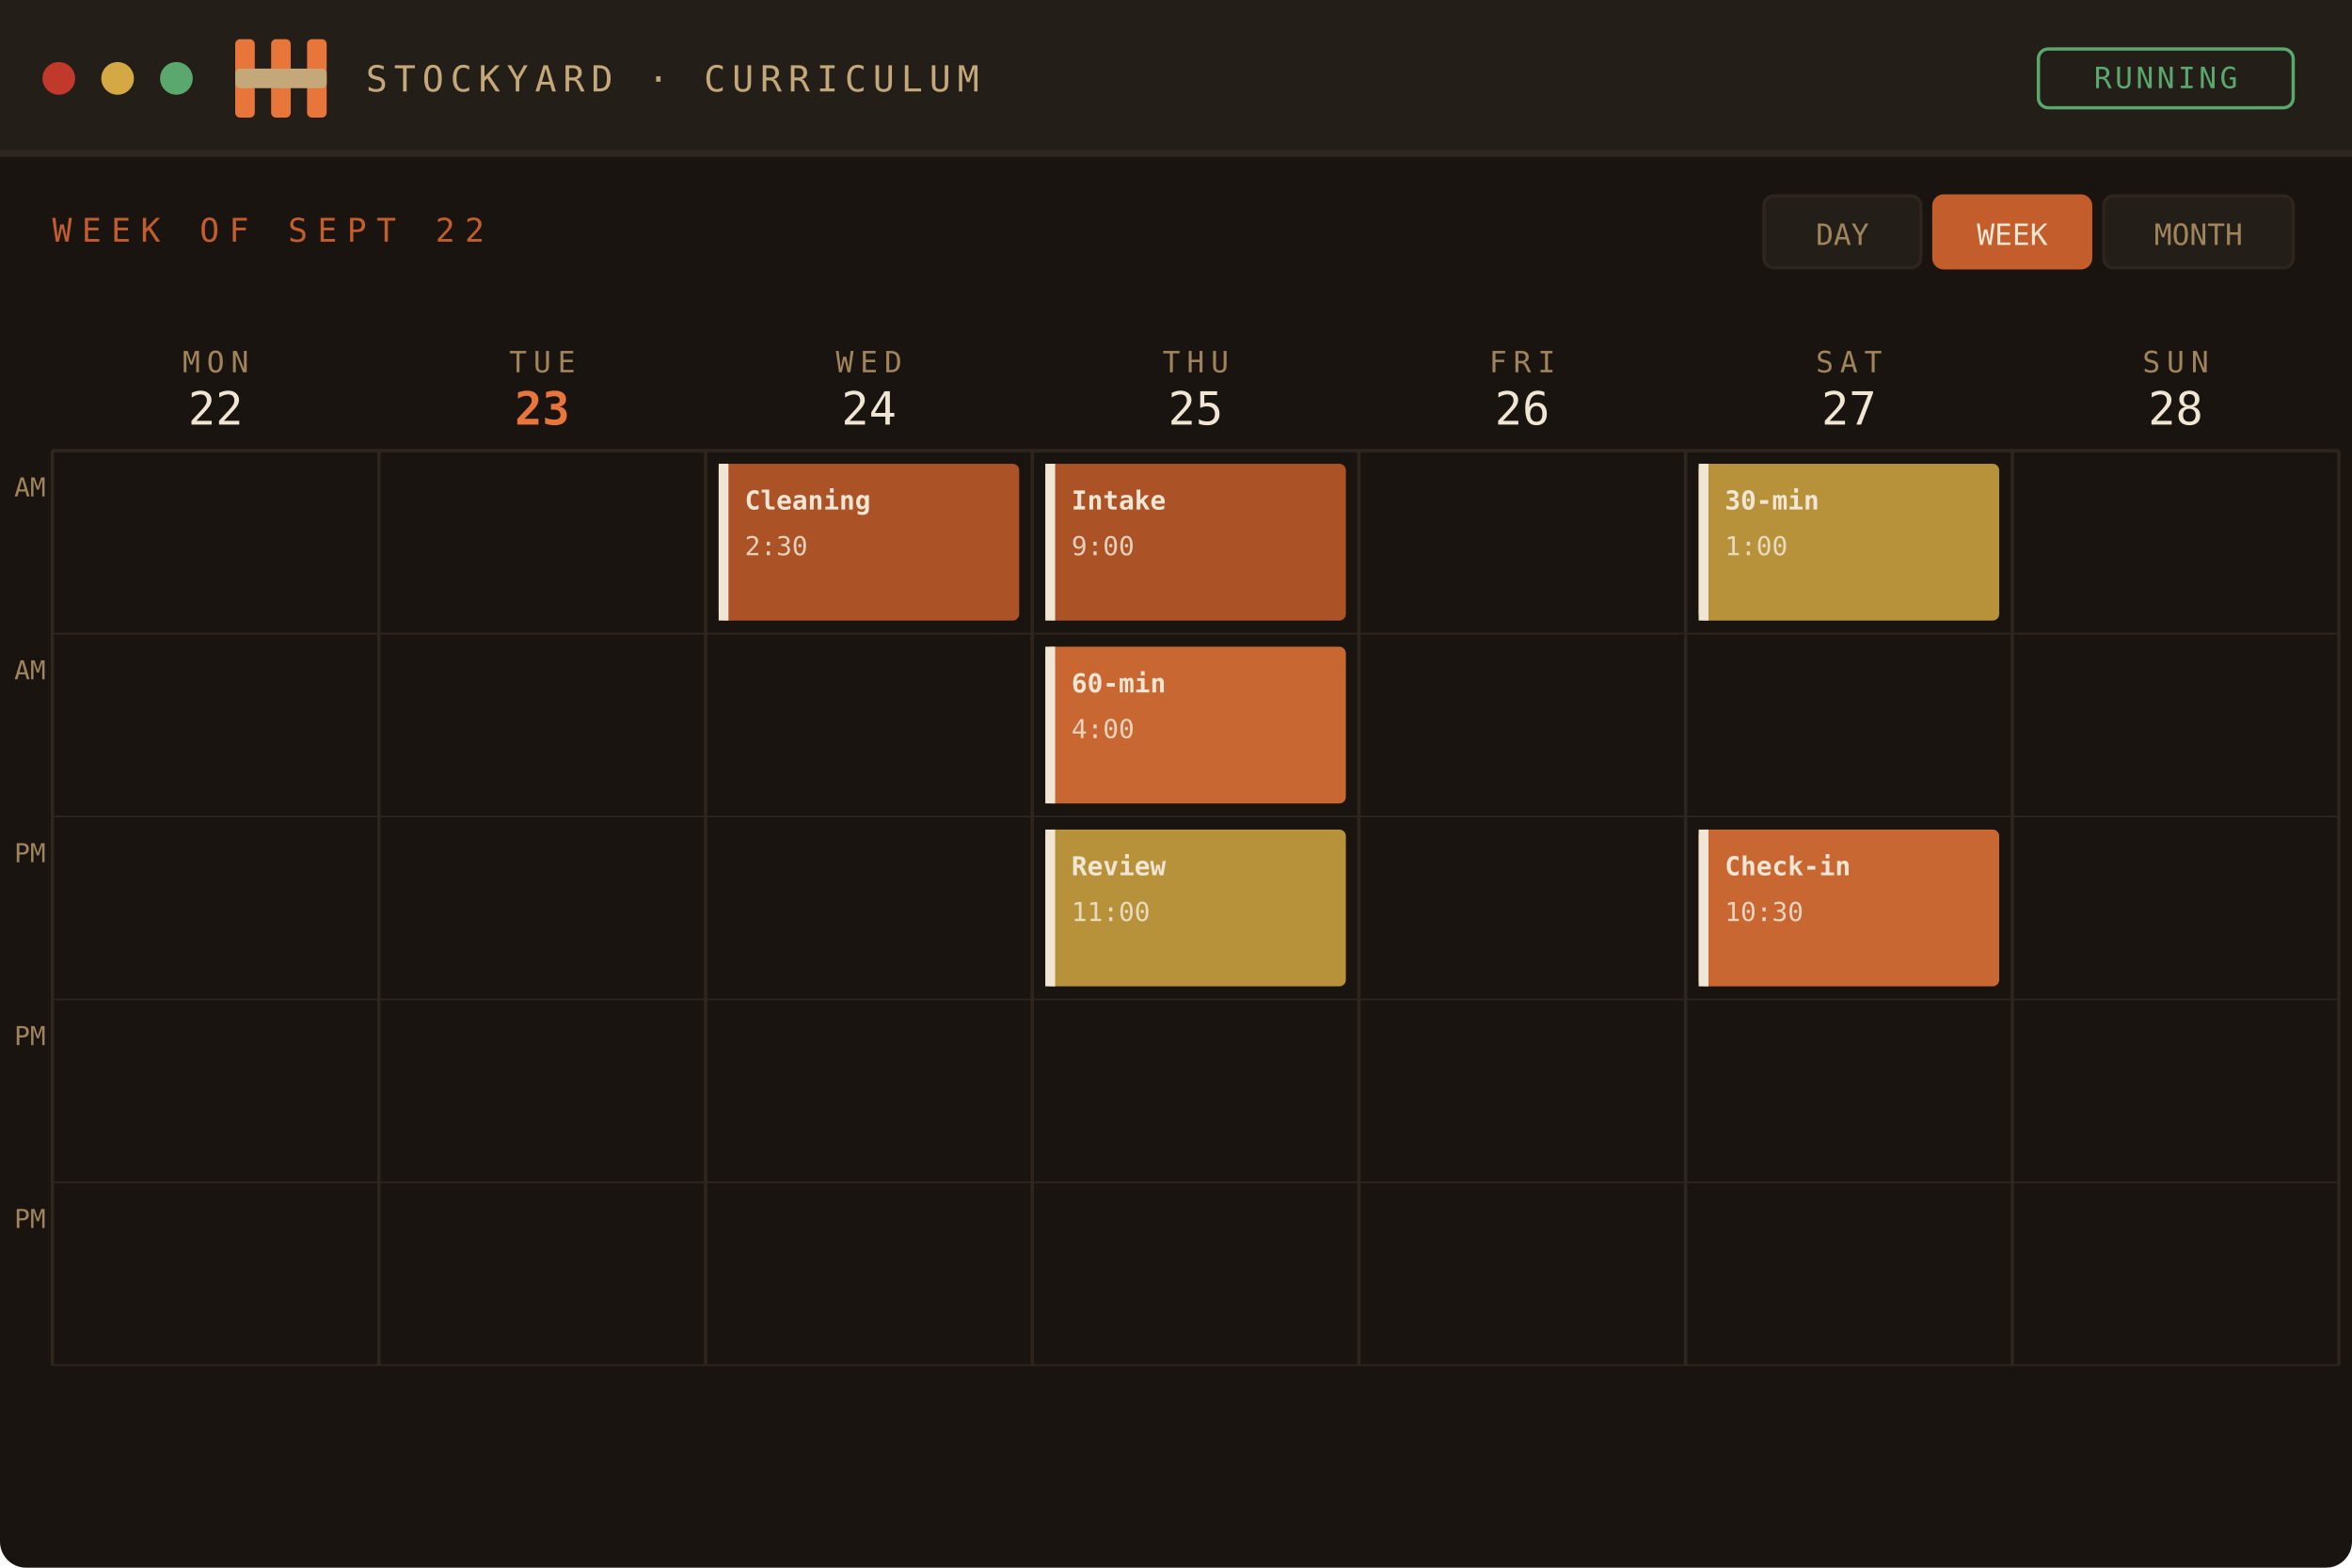
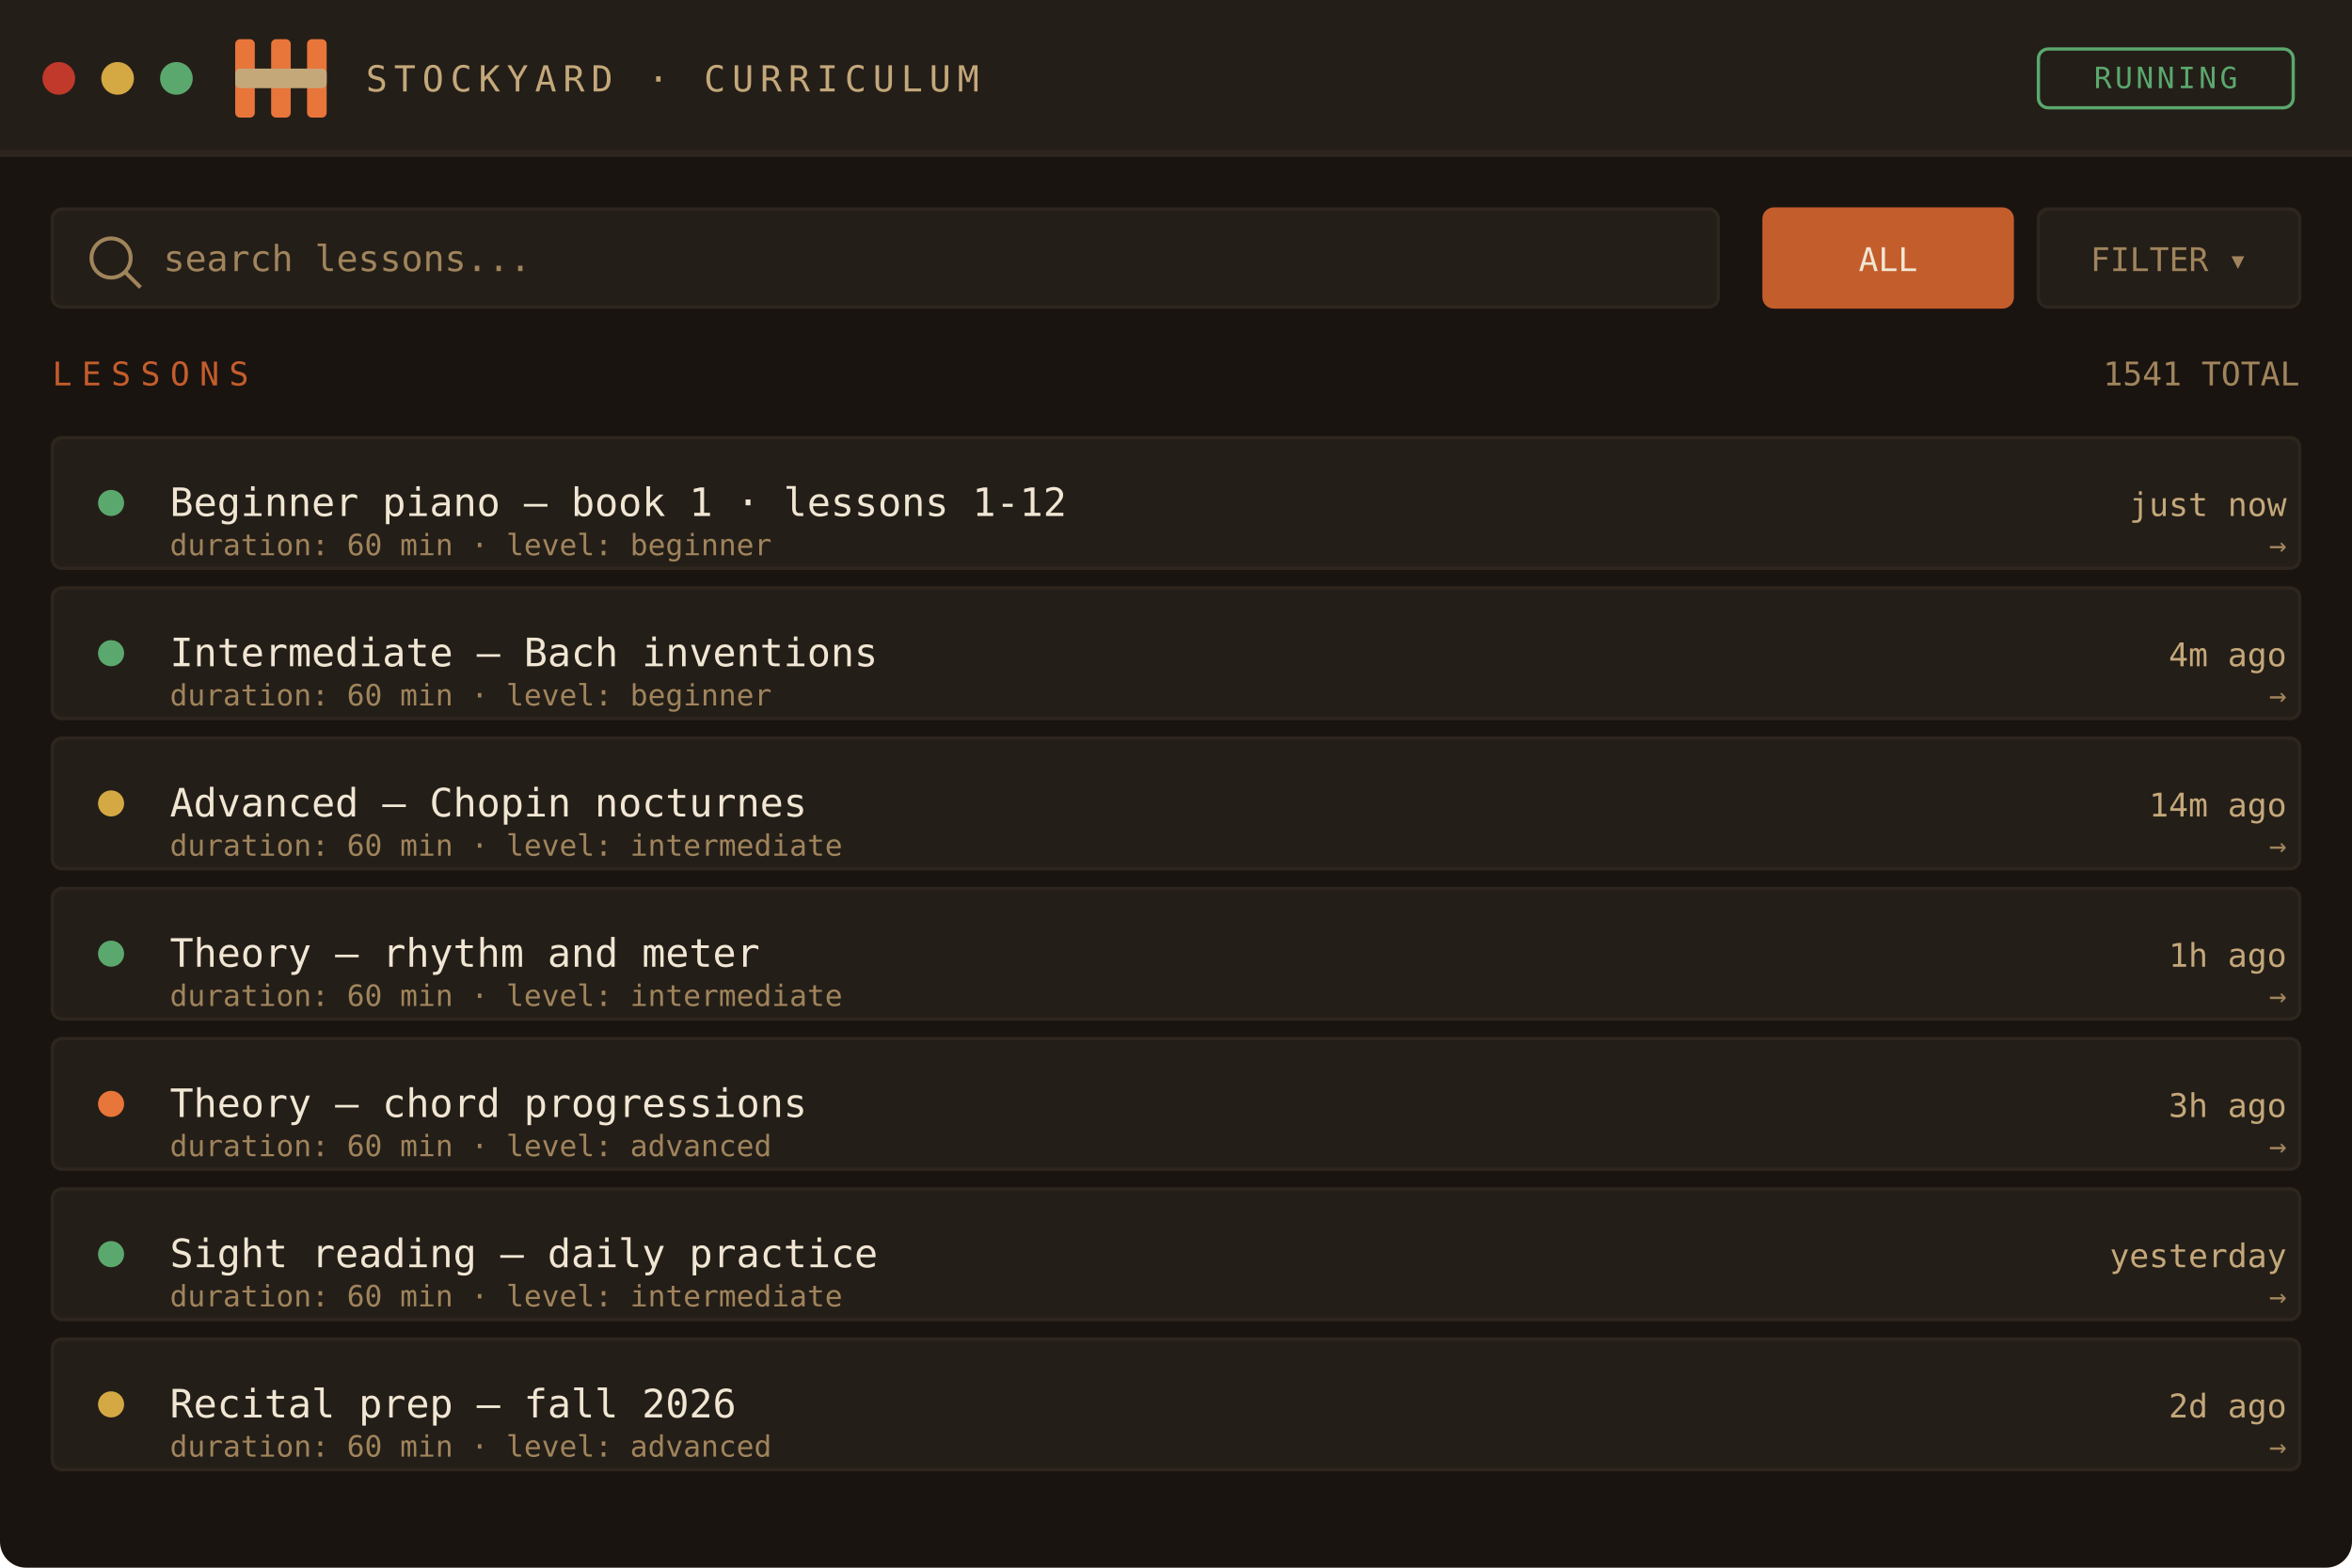
<svg xmlns="http://www.w3.org/2000/svg" width="720" height="480" viewBox="0 0 720 480" role="img" aria-label="Curriculum dashboard mockup">
  <rect width="720" height="480" rx="8" fill="#1a1410" />
  <rect width="720" height="48" fill="#241e18" />
  <rect y="46" width="720" height="2" fill="#2e261e" />
  <circle cx="18" cy="24" r="5" fill="#c0392b" />
  <circle cx="36" cy="24" r="5" fill="#d4a843" />
  <circle cx="54" cy="24" r="5" fill="#5ba86e" />
  <rect x="72" y="12" width="6" height="24" rx="1.5" fill="#e8753a" />
  <rect x="83" y="12" width="6" height="24" rx="1.5" fill="#e8753a" />
  <rect x="94" y="12" width="6" height="24" rx="1.5" fill="#e8753a" />
  <rect x="72" y="21" width="28" height="6" rx="1.5" fill="#c4a87a" />
  <text x="112" y="28" fill="#c4a87a" font-size="11" font-family="JetBrains Mono,monospace" letter-spacing="2">STOCKYARD · CURRICULUM</text>
  <rect x="624" y="15" width="78" height="18" rx="3" fill="none" stroke="#5ba86e" stroke-width="1" />
  <text x="663" y="27" text-anchor="middle" fill="#5ba86e" font-size="9" font-family="JetBrains Mono,monospace" letter-spacing="1">RUNNING</text>
-   <text x="16" y="74" fill="#c45d2c" font-size="10" font-family="JetBrains Mono,monospace" letter-spacing="3">WEEK OF SEPT 22</text>
-   <rect x="540" y="60" width="48" height="22" rx="3" fill="#241e18" stroke="#2e261e" />
-   <text x="564" y="75" text-anchor="middle" fill="#a0845c" font-size="9" font-family="JetBrains Mono,monospace">DAY</text>
-   <rect x="592" y="60" width="48" height="22" rx="3" fill="#c45d2c" stroke="#c45d2c" />
-   <text x="616" y="75" text-anchor="middle" fill="#f0e6d3" font-size="9" font-family="JetBrains Mono,monospace">WEEK</text>
-   <rect x="644" y="60" width="58" height="22" rx="3" fill="#241e18" stroke="#2e261e" />
-   <text x="673" y="75" text-anchor="middle" fill="#a0845c" font-size="9" font-family="JetBrains Mono,monospace">MONTH</text>
-   <text x="66.0" y="114" text-anchor="middle" fill="#a0845c" font-size="9" font-family="JetBrains Mono,monospace" letter-spacing="2">MON</text>
-   <text x="66.0" y="130" text-anchor="middle" fill="#f0e6d3" font-size="14" font-family="JetBrains Mono,monospace" font-weight="normal">22</text>
-   <text x="166.0" y="114" text-anchor="middle" fill="#a0845c" font-size="9" font-family="JetBrains Mono,monospace" letter-spacing="2">TUE</text>
-   <text x="166.0" y="130" text-anchor="middle" fill="#e8753a" font-size="14" font-family="JetBrains Mono,monospace" font-weight="bold">23</text>
-   <text x="266.0" y="114" text-anchor="middle" fill="#a0845c" font-size="9" font-family="JetBrains Mono,monospace" letter-spacing="2">WED</text>
-   <text x="266.0" y="130" text-anchor="middle" fill="#f0e6d3" font-size="14" font-family="JetBrains Mono,monospace" font-weight="normal">24</text>
-   <text x="366.0" y="114" text-anchor="middle" fill="#a0845c" font-size="9" font-family="JetBrains Mono,monospace" letter-spacing="2">THU</text>
-   <text x="366.0" y="130" text-anchor="middle" fill="#f0e6d3" font-size="14" font-family="JetBrains Mono,monospace" font-weight="normal">25</text>
-   <text x="466.0" y="114" text-anchor="middle" fill="#a0845c" font-size="9" font-family="JetBrains Mono,monospace" letter-spacing="2">FRI</text>
-   <text x="466.0" y="130" text-anchor="middle" fill="#f0e6d3" font-size="14" font-family="JetBrains Mono,monospace" font-weight="normal">26</text>
-   <text x="566.0" y="114" text-anchor="middle" fill="#a0845c" font-size="9" font-family="JetBrains Mono,monospace" letter-spacing="2">SAT</text>
-   <text x="566.0" y="130" text-anchor="middle" fill="#f0e6d3" font-size="14" font-family="JetBrains Mono,monospace" font-weight="normal">27</text>
-   <text x="666.0" y="114" text-anchor="middle" fill="#a0845c" font-size="9" font-family="JetBrains Mono,monospace" letter-spacing="2">SUN</text>
-   <text x="666.0" y="130" text-anchor="middle" fill="#f0e6d3" font-size="14" font-family="JetBrains Mono,monospace" font-weight="normal">28</text>
-   <line x1="16" y1="138" x2="716" y2="138" stroke="#2e261e" stroke-width="1" />
-   <line x1="16" y1="138" x2="16" y2="418" stroke="#2e261e" stroke-width="1" />
-   <line x1="116" y1="138" x2="116" y2="418" stroke="#2e261e" stroke-width="1" />
-   <line x1="216" y1="138" x2="216" y2="418" stroke="#2e261e" stroke-width="1" />
-   <line x1="316" y1="138" x2="316" y2="418" stroke="#2e261e" stroke-width="1" />
-   <line x1="416" y1="138" x2="416" y2="418" stroke="#2e261e" stroke-width="1" />
-   <line x1="516" y1="138" x2="516" y2="418" stroke="#2e261e" stroke-width="1" />
-   <line x1="616" y1="138" x2="616" y2="418" stroke="#2e261e" stroke-width="1" />
-   <line x1="716" y1="138" x2="716" y2="418" stroke="#2e261e" stroke-width="1" />
-   <line x1="16" y1="138" x2="716" y2="138" stroke="#2e261e" stroke-width="0.5" />
-   <line x1="16" y1="194" x2="716" y2="194" stroke="#2e261e" stroke-width="0.5" />
-   <line x1="16" y1="250" x2="716" y2="250" stroke="#2e261e" stroke-width="0.5" />
-   <line x1="16" y1="306" x2="716" y2="306" stroke="#2e261e" stroke-width="0.5" />
-   <line x1="16" y1="362" x2="716" y2="362" stroke="#2e261e" stroke-width="0.5" />
-   <line x1="16" y1="418" x2="716" y2="418" stroke="#2e261e" stroke-width="0.5" />
-   <text x="14" y="152" text-anchor="end" fill="#a0845c" font-size="8" font-family="JetBrains Mono,monospace">9 AM</text>
-   <text x="14" y="208" text-anchor="end" fill="#a0845c" font-size="8" font-family="JetBrains Mono,monospace">11 AM</text>
-   <text x="14" y="264" text-anchor="end" fill="#a0845c" font-size="8" font-family="JetBrains Mono,monospace">1 PM</text>
-   <text x="14" y="320" text-anchor="end" fill="#a0845c" font-size="8" font-family="JetBrains Mono,monospace">3 PM</text>
-   <text x="14" y="376" text-anchor="end" fill="#a0845c" font-size="8" font-family="JetBrains Mono,monospace">5 PM</text>
-   <rect x="320" y="142" width="92" height="48" rx="2" fill="#c45d2c" opacity="0.85" />
-   <rect x="320" y="142" width="3" height="48" fill="#f0e6d3" />
-   <text x="328" y="156" fill="#f0e6d3" font-size="8" font-family="JetBrains Mono,monospace" font-weight="bold">Intake</text>
-   <text x="328" y="170" fill="#f0e6d3" font-size="8" font-family="JetBrains Mono,monospace" opacity="0.85">9:00</text>
-   <rect x="520" y="254" width="92" height="48" rx="2" fill="#e8753a" opacity="0.85" />
-   <rect x="520" y="254" width="3" height="48" fill="#f0e6d3" />
-   <text x="528" y="268" fill="#f0e6d3" font-size="8" font-family="JetBrains Mono,monospace" font-weight="bold">Check-in</text>
-   <text x="528" y="282" fill="#f0e6d3" font-size="8" font-family="JetBrains Mono,monospace" opacity="0.85">10:30</text>
-   <rect x="520" y="142" width="92" height="48" rx="2" fill="#d4a843" opacity="0.85" />
-   <rect x="520" y="142" width="3" height="48" fill="#f0e6d3" />
-   <text x="528" y="156" fill="#f0e6d3" font-size="8" font-family="JetBrains Mono,monospace" font-weight="bold">30-min</text>
-   <text x="528" y="170" fill="#f0e6d3" font-size="8" font-family="JetBrains Mono,monospace" opacity="0.85">1:00</text>
-   <rect x="220" y="142" width="92" height="48" rx="2" fill="#c45d2c" opacity="0.85" />
-   <rect x="220" y="142" width="3" height="48" fill="#f0e6d3" />
-   <text x="228" y="156" fill="#f0e6d3" font-size="8" font-family="JetBrains Mono,monospace" font-weight="bold">Cleaning</text>
-   <text x="228" y="170" fill="#f0e6d3" font-size="8" font-family="JetBrains Mono,monospace" opacity="0.85">2:30</text>
-   <rect x="320" y="198" width="92" height="48" rx="2" fill="#e8753a" opacity="0.85" />
-   <rect x="320" y="198" width="3" height="48" fill="#f0e6d3" />
-   <text x="328" y="212" fill="#f0e6d3" font-size="8" font-family="JetBrains Mono,monospace" font-weight="bold">60-min</text>
-   <text x="328" y="226" fill="#f0e6d3" font-size="8" font-family="JetBrains Mono,monospace" opacity="0.85">4:00</text>
-   <rect x="320" y="254" width="92" height="48" rx="2" fill="#d4a843" opacity="0.85" />
-   <rect x="320" y="254" width="3" height="48" fill="#f0e6d3" />
-   <text x="328" y="268" fill="#f0e6d3" font-size="8" font-family="JetBrains Mono,monospace" font-weight="bold">Review</text>
-   <text x="328" y="282" fill="#f0e6d3" font-size="8" font-family="JetBrains Mono,monospace" opacity="0.85">11:00</text>
+   <rect x="16" y="64" width="510" height="30" rx="3" fill="#241e18" stroke="#2e261e" />
+   <circle cx="34" cy="79" r="6" fill="none" stroke="#a0845c" stroke-width="1.2" />
+   <line x1="38" y1="83" x2="43" y2="88" stroke="#a0845c" stroke-width="1.2" />
+   <text x="50" y="83" fill="#a0845c" font-size="11" font-family="JetBrains Mono,monospace">search lessons...</text>
+   <rect x="540" y="64" width="76" height="30" rx="3" fill="#c45d2c" stroke="#c45d2c" />
+   <text x="578" y="83" text-anchor="middle" fill="#f0e6d3" font-size="10" font-family="JetBrains Mono,monospace">ALL</text>
+   <rect x="624" y="64" width="80" height="30" rx="3" fill="#241e18" stroke="#2e261e" />
+   <text x="664" y="83" text-anchor="middle" fill="#a0845c" font-size="10" font-family="JetBrains Mono,monospace">FILTER ▾</text>
+   <text x="16" y="118" fill="#c45d2c" font-size="10" font-family="JetBrains Mono,monospace" letter-spacing="3">LESSONS</text>
+   <text x="704" y="118" text-anchor="end" fill="#a0845c" font-size="10" font-family="JetBrains Mono,monospace">1541 TOTAL</text>
+   <rect x="16" y="134" width="688" height="40" rx="3" fill="#241e18" stroke="#2e261e" />
+   <circle cx="34" cy="154" r="4" fill="#5ba86e" />
+   <text x="52" y="158" fill="#f0e6d3" font-size="12" font-family="JetBrains Mono,monospace">Beginner piano — book 1 · lessons 1-12</text>
+   <text x="52" y="170" fill="#a0845c" font-size="9" font-family="JetBrains Mono,monospace">duration: 60 min  ·  level: beginner</text>
+   <text x="700" y="158" text-anchor="end" fill="#c4a87a" font-size="10" font-family="JetBrains Mono,monospace">just now</text>
+   <text x="700" y="170" text-anchor="end" fill="#a0845c" font-size="9" font-family="JetBrains Mono,monospace">→</text>
+   <rect x="16" y="180" width="688" height="40" rx="3" fill="#241e18" stroke="#2e261e" />
+   <circle cx="34" cy="200" r="4" fill="#5ba86e" />
+   <text x="52" y="204" fill="#f0e6d3" font-size="12" font-family="JetBrains Mono,monospace">Intermediate — Bach inventions</text>
+   <text x="52" y="216" fill="#a0845c" font-size="9" font-family="JetBrains Mono,monospace">duration: 60 min  ·  level: beginner</text>
+   <text x="700" y="204" text-anchor="end" fill="#c4a87a" font-size="10" font-family="JetBrains Mono,monospace">4m ago</text>
+   <text x="700" y="216" text-anchor="end" fill="#a0845c" font-size="9" font-family="JetBrains Mono,monospace">→</text>
+   <rect x="16" y="226" width="688" height="40" rx="3" fill="#241e18" stroke="#2e261e" />
+   <circle cx="34" cy="246" r="4" fill="#d4a843" />
+   <text x="52" y="250" fill="#f0e6d3" font-size="12" font-family="JetBrains Mono,monospace">Advanced — Chopin nocturnes</text>
+   <text x="52" y="262" fill="#a0845c" font-size="9" font-family="JetBrains Mono,monospace">duration: 60 min  ·  level: intermediate</text>
+   <text x="700" y="250" text-anchor="end" fill="#c4a87a" font-size="10" font-family="JetBrains Mono,monospace">14m ago</text>
+   <text x="700" y="262" text-anchor="end" fill="#a0845c" font-size="9" font-family="JetBrains Mono,monospace">→</text>
+   <rect x="16" y="272" width="688" height="40" rx="3" fill="#241e18" stroke="#2e261e" />
+   <circle cx="34" cy="292" r="4" fill="#5ba86e" />
+   <text x="52" y="296" fill="#f0e6d3" font-size="12" font-family="JetBrains Mono,monospace">Theory — rhythm and meter</text>
+   <text x="52" y="308" fill="#a0845c" font-size="9" font-family="JetBrains Mono,monospace">duration: 60 min  ·  level: intermediate</text>
+   <text x="700" y="296" text-anchor="end" fill="#c4a87a" font-size="10" font-family="JetBrains Mono,monospace">1h ago</text>
+   <text x="700" y="308" text-anchor="end" fill="#a0845c" font-size="9" font-family="JetBrains Mono,monospace">→</text>
+   <rect x="16" y="318" width="688" height="40" rx="3" fill="#241e18" stroke="#2e261e" />
+   <circle cx="34" cy="338" r="4" fill="#e8753a" />
+   <text x="52" y="342" fill="#f0e6d3" font-size="12" font-family="JetBrains Mono,monospace">Theory — chord progressions</text>
+   <text x="52" y="354" fill="#a0845c" font-size="9" font-family="JetBrains Mono,monospace">duration: 60 min  ·  level: advanced</text>
+   <text x="700" y="342" text-anchor="end" fill="#c4a87a" font-size="10" font-family="JetBrains Mono,monospace">3h ago</text>
+   <text x="700" y="354" text-anchor="end" fill="#a0845c" font-size="9" font-family="JetBrains Mono,monospace">→</text>
+   <rect x="16" y="364" width="688" height="40" rx="3" fill="#241e18" stroke="#2e261e" />
+   <circle cx="34" cy="384" r="4" fill="#5ba86e" />
+   <text x="52" y="388" fill="#f0e6d3" font-size="12" font-family="JetBrains Mono,monospace">Sight reading — daily practice</text>
+   <text x="52" y="400" fill="#a0845c" font-size="9" font-family="JetBrains Mono,monospace">duration: 60 min  ·  level: intermediate</text>
+   <text x="700" y="388" text-anchor="end" fill="#c4a87a" font-size="10" font-family="JetBrains Mono,monospace">yesterday</text>
+   <text x="700" y="400" text-anchor="end" fill="#a0845c" font-size="9" font-family="JetBrains Mono,monospace">→</text>
+   <rect x="16" y="410" width="688" height="40" rx="3" fill="#241e18" stroke="#2e261e" />
+   <circle cx="34" cy="430" r="4" fill="#d4a843" />
+   <text x="52" y="434" fill="#f0e6d3" font-size="12" font-family="JetBrains Mono,monospace">Recital prep — fall 2026</text>
+   <text x="52" y="446" fill="#a0845c" font-size="9" font-family="JetBrains Mono,monospace">duration: 60 min  ·  level: advanced</text>
+   <text x="700" y="434" text-anchor="end" fill="#c4a87a" font-size="10" font-family="JetBrains Mono,monospace">2d ago</text>
+   <text x="700" y="446" text-anchor="end" fill="#a0845c" font-size="9" font-family="JetBrains Mono,monospace">→</text>
</svg>
